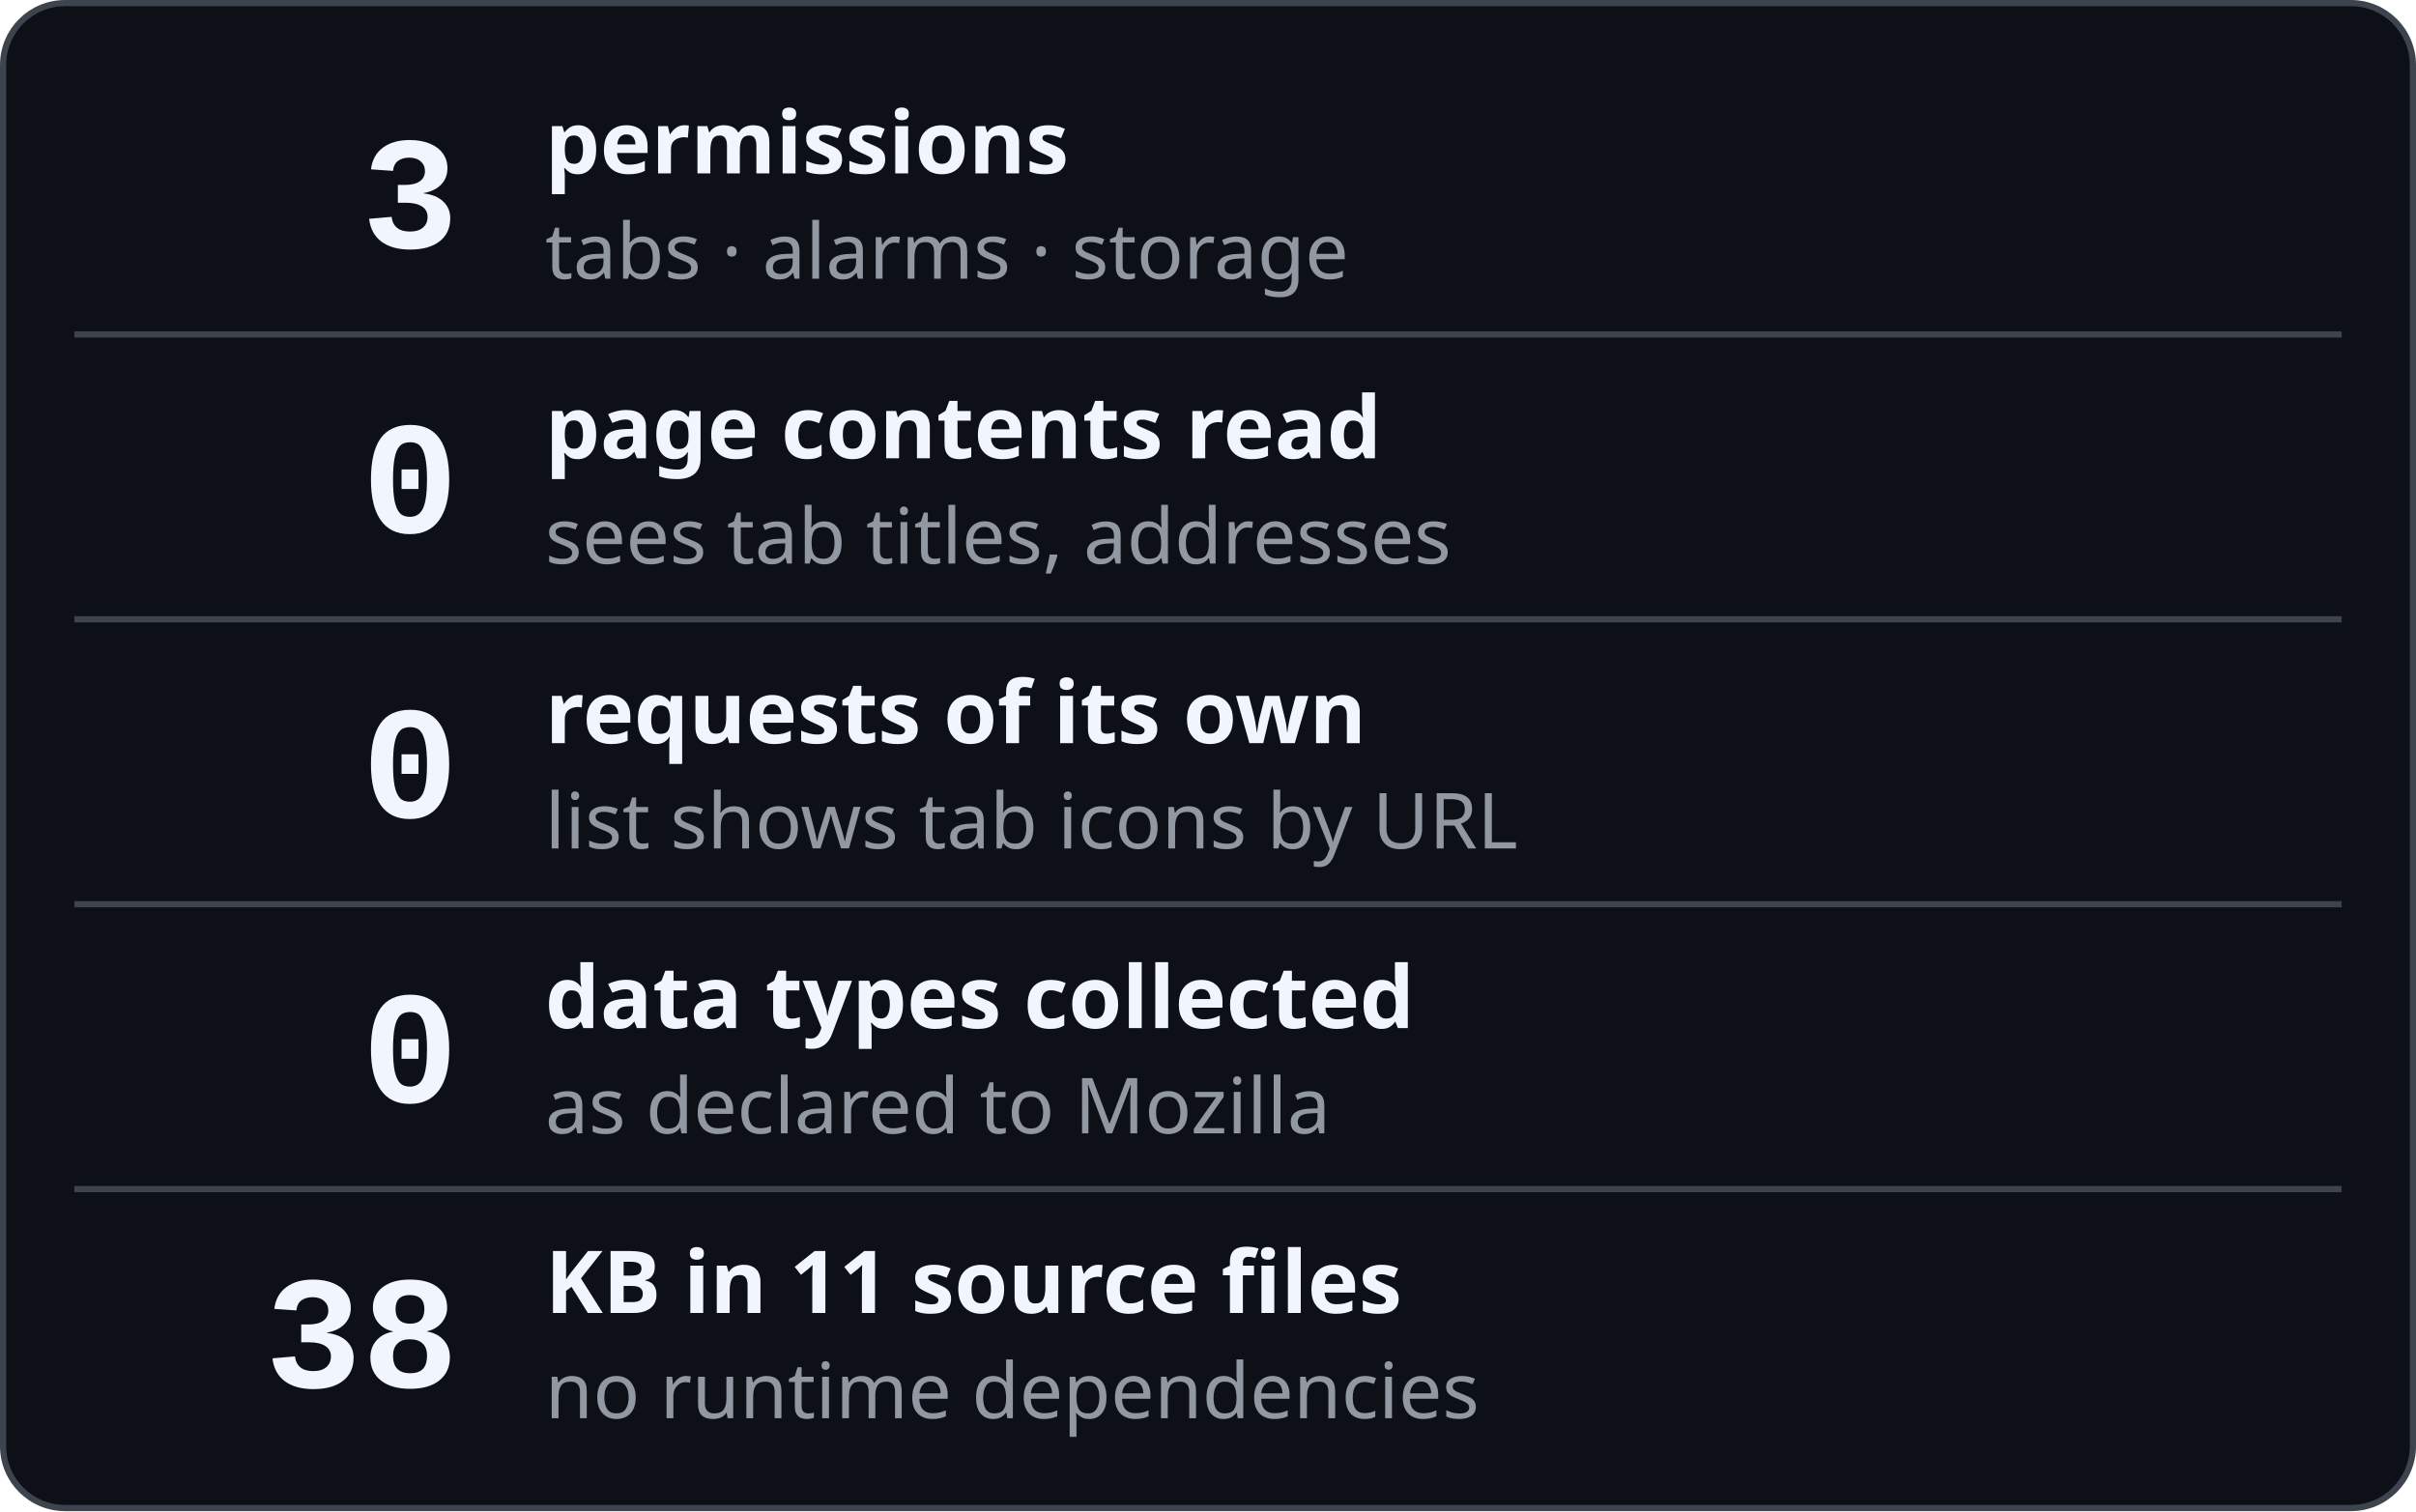
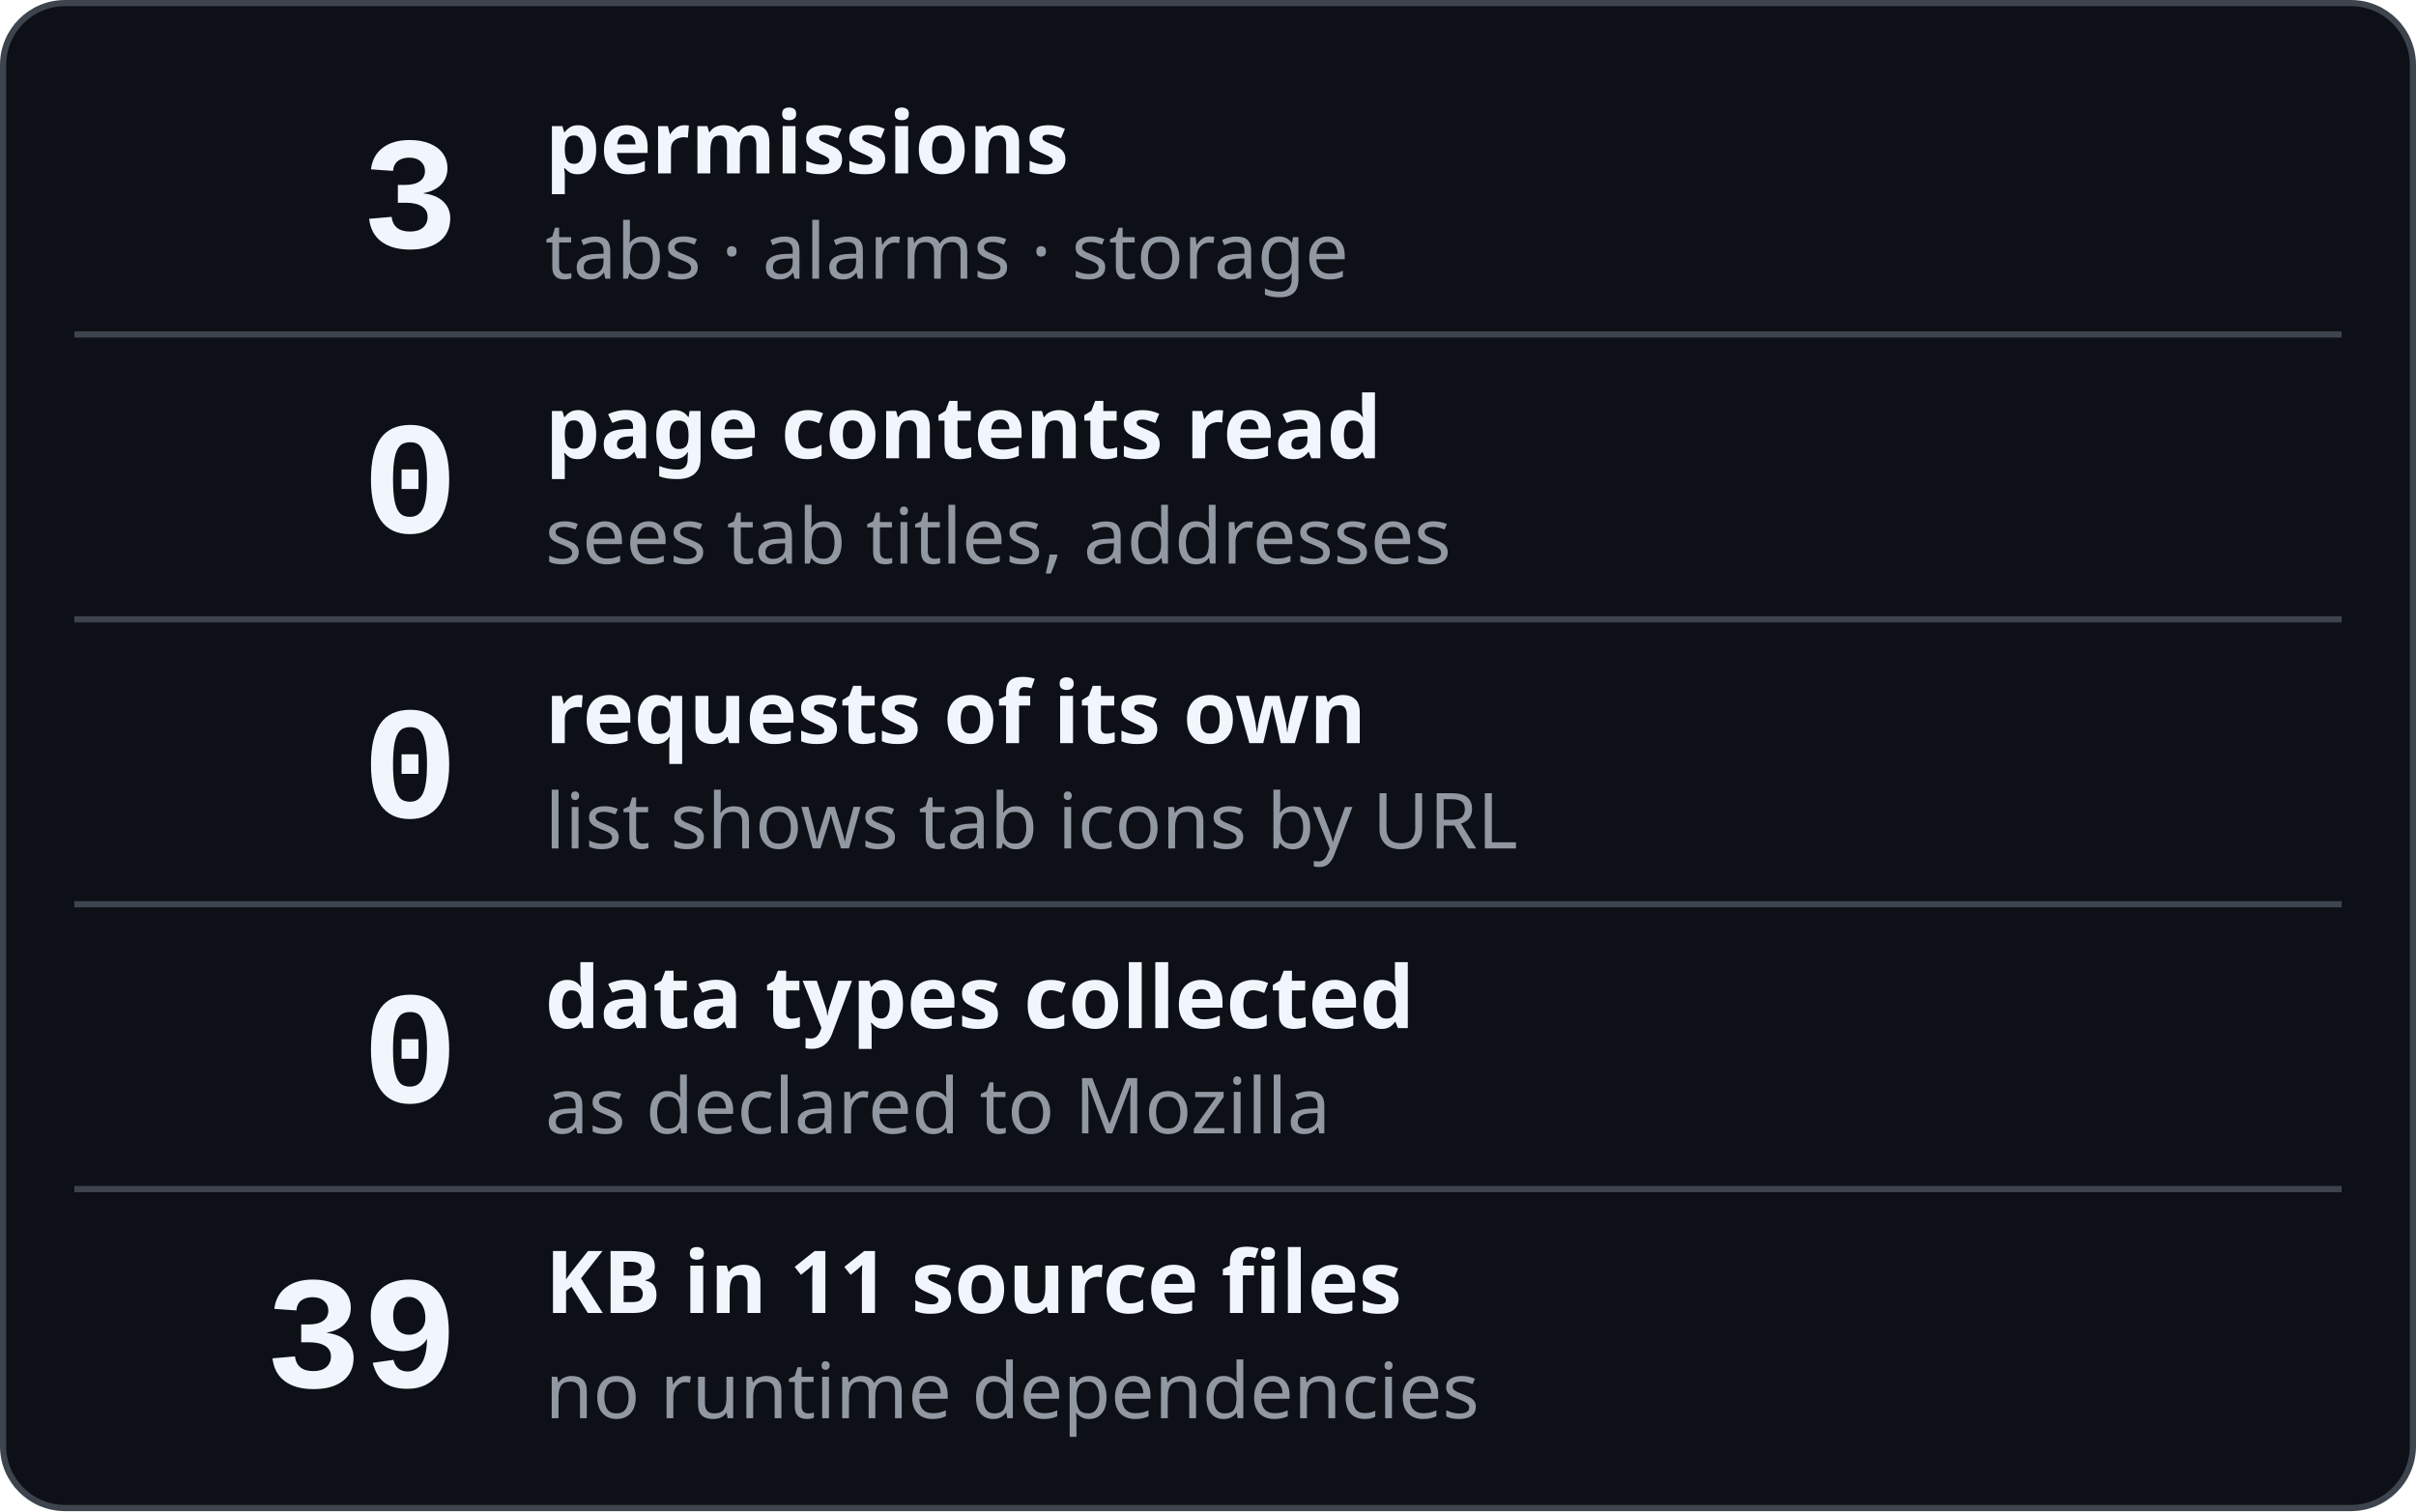
- <svg xmlns="http://www.w3.org/2000/svg" viewBox="0 0 390 244" width="390" height="244" role="img" aria-label="What the add-on can touch: 3 permissions (tabs · alarms · storage); 0 page contents read (sees tab titles, addresses); 0 requests of its own (list shows tab icons by URL); 0 data types collected (as declared to Mozilla); 38 KB in 11 source files (no runtime dependencies).">
+ <svg xmlns="http://www.w3.org/2000/svg" viewBox="0 0 390 244" width="390" height="244" role="img" aria-label="What the add-on can touch: 3 permissions (tabs · alarms · storage); 0 page contents read (sees tab titles, addresses); 0 requests of its own (list shows tab icons by URL); 0 data types collected (as declared to Mozilla); 39 KB in 11 source files (no runtime dependencies).">
  <style>
@media (prefers-reduced-motion:reduce){*{animation:none!important}}</style>
  <rect class="card" x=".5" y=".5" width="389" height="243" rx="10" fill="#0d1117" stroke="#3d444d" />
  <g data-fact="permissions">
    <text x="74" y="40" text-anchor="end" font-family="ui-monospace,'SF Mono','Cascadia Mono',Menlo,Consolas,'Liberation Mono',monospace" font-size="26" font-weight="600" fill="#f0f6fc">3</text>
    <text x="88" y="28" font-family="-apple-system,BlinkMacSystemFont,'Segoe UI','Noto Sans',Helvetica,Arial,sans-serif" font-size="14" font-weight="600" fill="#f0f6fc">permissions</text>
    <text x="88" y="45" font-family="-apple-system,BlinkMacSystemFont,'Segoe UI','Noto Sans',Helvetica,Arial,sans-serif" font-size="12.5" fill="#9198a1">tabs · alarms · storage</text>
  </g>
  <g data-fact="page contents read">
    <text x="74" y="86" text-anchor="end" font-family="ui-monospace,'SF Mono','Cascadia Mono',Menlo,Consolas,'Liberation Mono',monospace" font-size="26" font-weight="600" fill="#f0f6fc">0</text>
    <text x="88" y="74" font-family="-apple-system,BlinkMacSystemFont,'Segoe UI','Noto Sans',Helvetica,Arial,sans-serif" font-size="14" font-weight="600" fill="#f0f6fc">page contents read</text>
    <text x="88" y="91" font-family="-apple-system,BlinkMacSystemFont,'Segoe UI','Noto Sans',Helvetica,Arial,sans-serif" font-size="12.5" fill="#9198a1">sees tab titles, addresses</text>
  </g>
  <line x1="12" y1="54" x2="378" y2="54" stroke="#3d444d" />
  <g data-fact="requests of its own">
    <text x="74" y="132" text-anchor="end" font-family="ui-monospace,'SF Mono','Cascadia Mono',Menlo,Consolas,'Liberation Mono',monospace" font-size="26" font-weight="600" fill="#f0f6fc">0</text>
    <text x="88" y="120" font-family="-apple-system,BlinkMacSystemFont,'Segoe UI','Noto Sans',Helvetica,Arial,sans-serif" font-size="14" font-weight="600" fill="#f0f6fc">requests of its own</text>
    <text x="88" y="137" font-family="-apple-system,BlinkMacSystemFont,'Segoe UI','Noto Sans',Helvetica,Arial,sans-serif" font-size="12.5" fill="#9198a1">list shows tab icons by URL</text>
  </g>
  <line x1="12" y1="100" x2="378" y2="100" stroke="#3d444d" />
  <g data-fact="data types collected">
    <text x="74" y="178" text-anchor="end" font-family="ui-monospace,'SF Mono','Cascadia Mono',Menlo,Consolas,'Liberation Mono',monospace" font-size="26" font-weight="600" fill="#f0f6fc">0</text>
    <text x="88" y="166" font-family="-apple-system,BlinkMacSystemFont,'Segoe UI','Noto Sans',Helvetica,Arial,sans-serif" font-size="14" font-weight="600" fill="#f0f6fc">data types collected</text>
    <text x="88" y="183" font-family="-apple-system,BlinkMacSystemFont,'Segoe UI','Noto Sans',Helvetica,Arial,sans-serif" font-size="12.5" fill="#9198a1">as declared to Mozilla</text>
  </g>
  <line x1="12" y1="146" x2="378" y2="146" stroke="#3d444d" />
  <g data-fact="KB in 11 source files">
-     <text x="74" y="224" text-anchor="end" font-family="ui-monospace,'SF Mono','Cascadia Mono',Menlo,Consolas,'Liberation Mono',monospace" font-size="26" font-weight="600" fill="#f0f6fc">38</text>
+     <text x="74" y="224" text-anchor="end" font-family="ui-monospace,'SF Mono','Cascadia Mono',Menlo,Consolas,'Liberation Mono',monospace" font-size="26" font-weight="600" fill="#f0f6fc">39</text>
    <text x="88" y="212" font-family="-apple-system,BlinkMacSystemFont,'Segoe UI','Noto Sans',Helvetica,Arial,sans-serif" font-size="14" font-weight="600" fill="#f0f6fc">KB in 11 source files</text>
    <text x="88" y="229" font-family="-apple-system,BlinkMacSystemFont,'Segoe UI','Noto Sans',Helvetica,Arial,sans-serif" font-size="12.5" fill="#9198a1">no runtime dependencies</text>
  </g>
  <line x1="12" y1="192" x2="378" y2="192" stroke="#3d444d" />
</svg>
